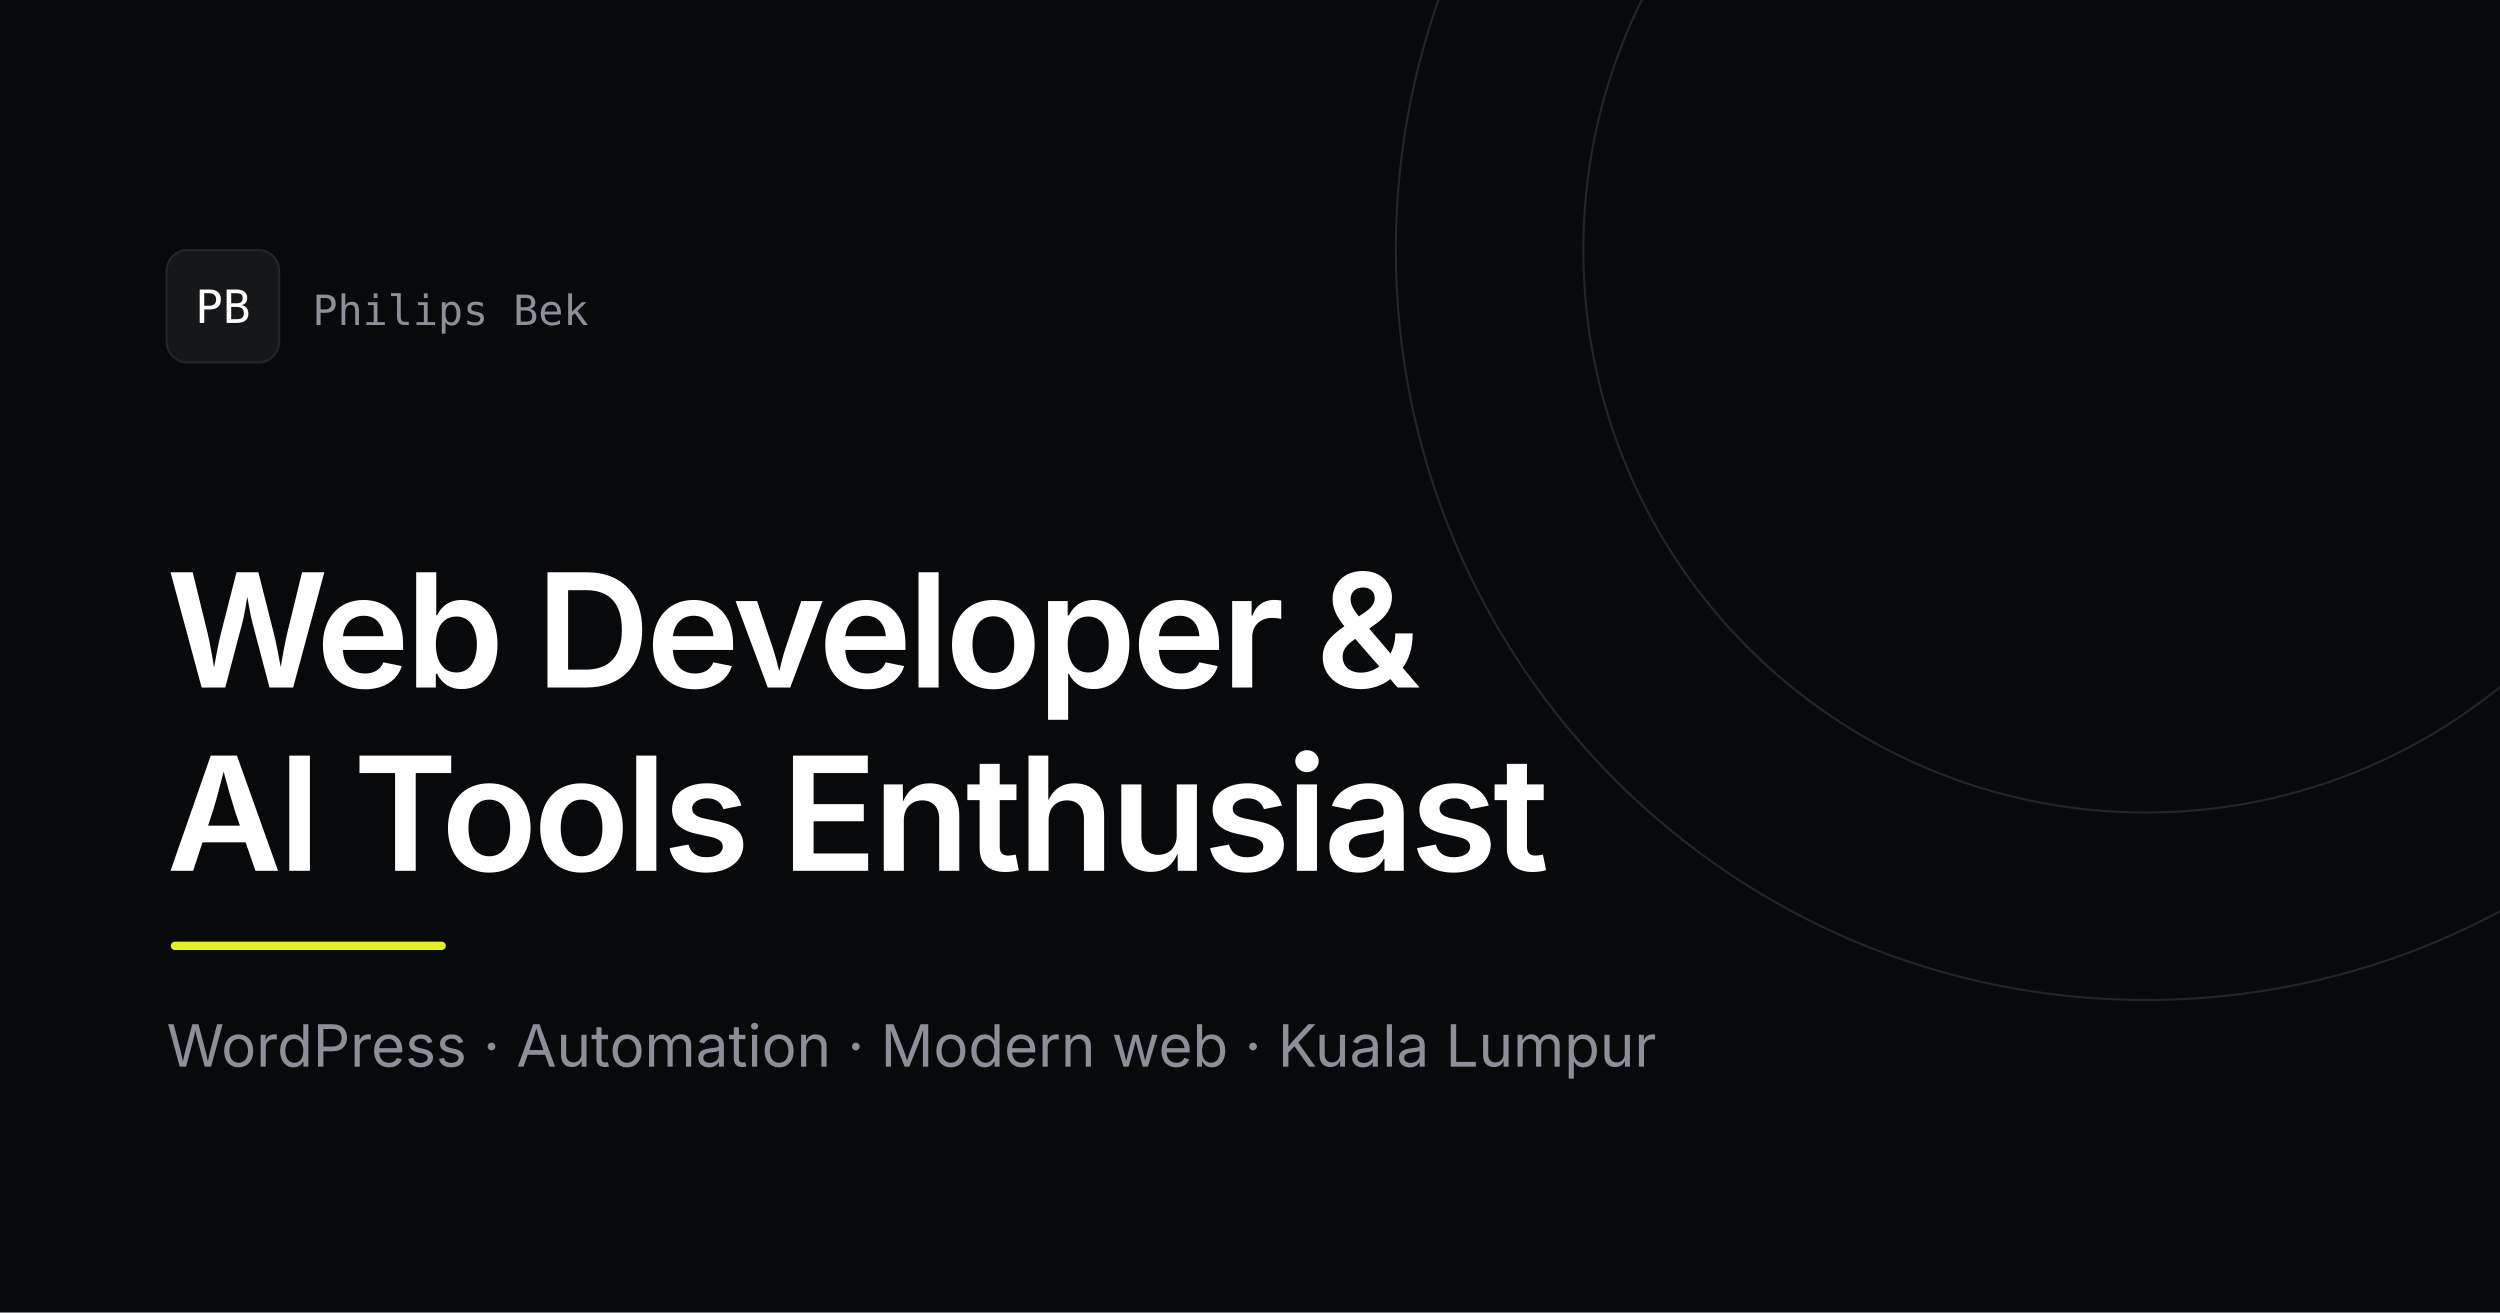
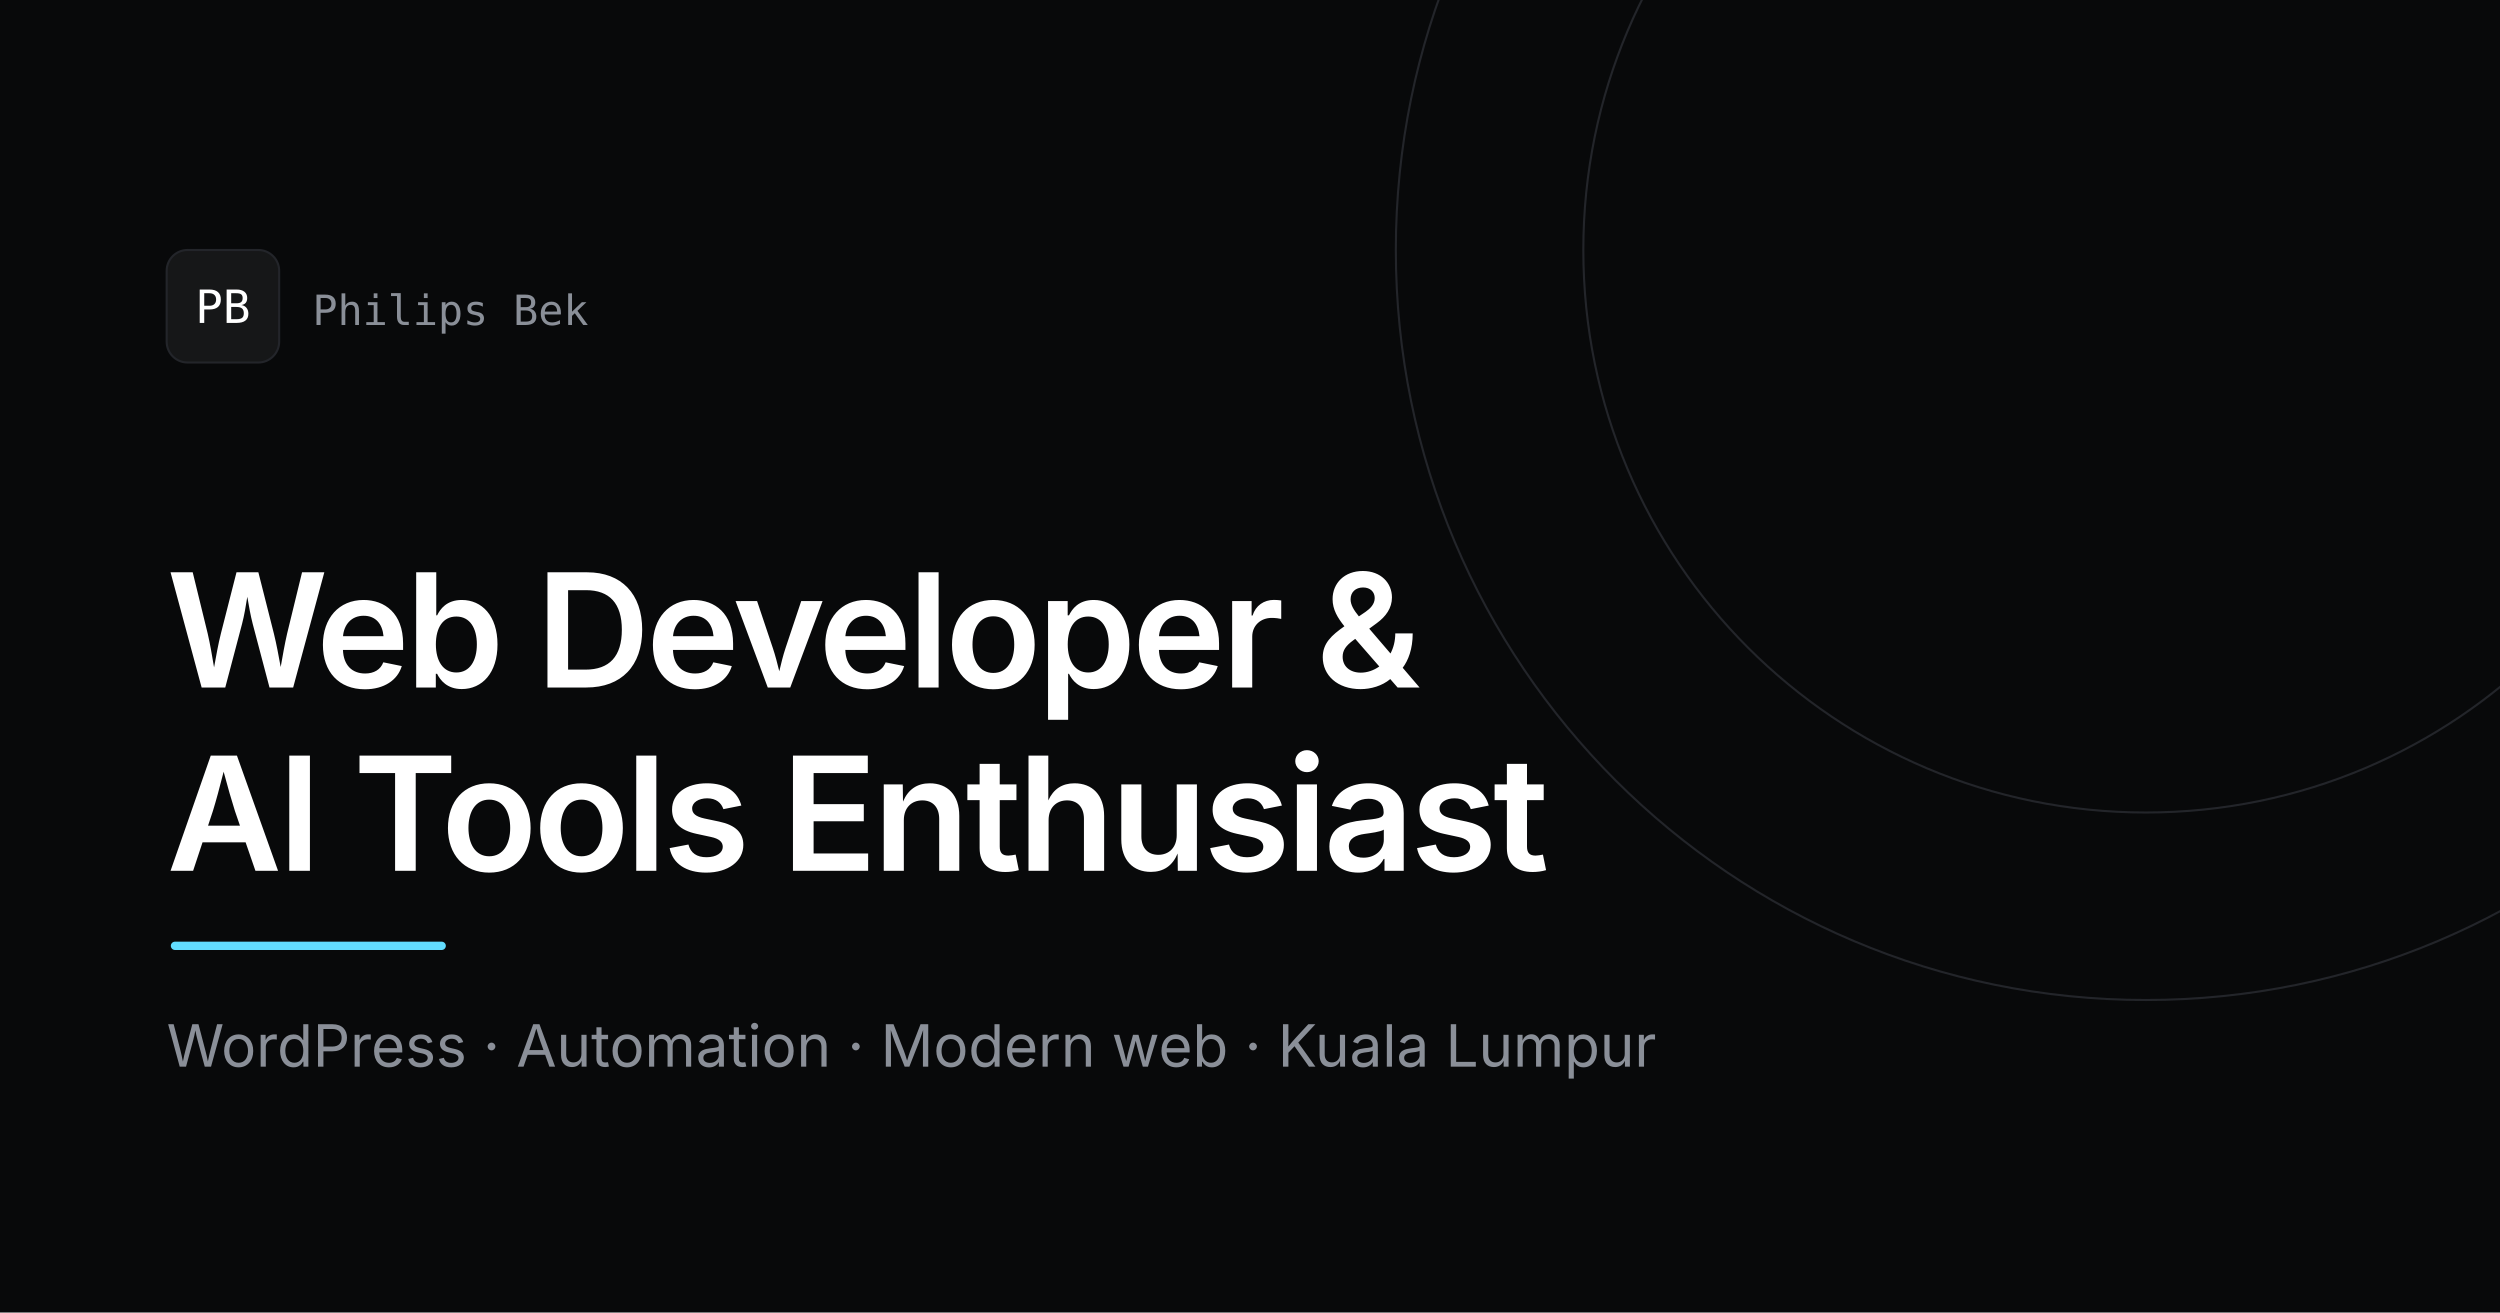
<svg xmlns="http://www.w3.org/2000/svg" viewBox="0 0 1200 630" width="1200" height="630">
  <rect width="1200" height="630" fill="#08090a" />
  <circle cx="1030" cy="120" r="360" fill="none" stroke="#23252a" stroke-width="1" />
  <circle cx="1030" cy="120" r="270" fill="none" stroke="#23252a" stroke-width="1" />
  <rect x="80" y="120" width="54" height="54" rx="10" fill="#161718" stroke="#23252a" stroke-width="1" />
  <text x="107" y="155" text-anchor="middle" font-family="'JetBrains Mono', monospace" font-size="22" font-weight="500" fill="#ffffff">PB</text>
  <text x="150" y="156" font-family="'JetBrains Mono', monospace" font-size="20" fill="#8a8f98">Philips Bek</text>
  <text x="80" y="330" font-family="Inter, sans-serif" font-size="76" font-weight="600" fill="#ffffff" letter-spacing="-2">Web Developer &amp;</text>
  <text x="80" y="418" font-family="Inter, sans-serif" font-size="76" font-weight="600" fill="#ffffff" letter-spacing="-2">AI Tools Enthusiast</text>
-   <rect x="82" y="452" width="132" height="4" rx="2" fill="#e4f222" />
+   <rect x="82" y="452" width="132" height="4" rx="2" fill="#62ddff" />
  <text x="80" y="512" font-family="Inter, sans-serif" font-size="28" fill="#8a8f98">WordPress · Automation · Modern web · Kuala Lumpur</text>
</svg>
